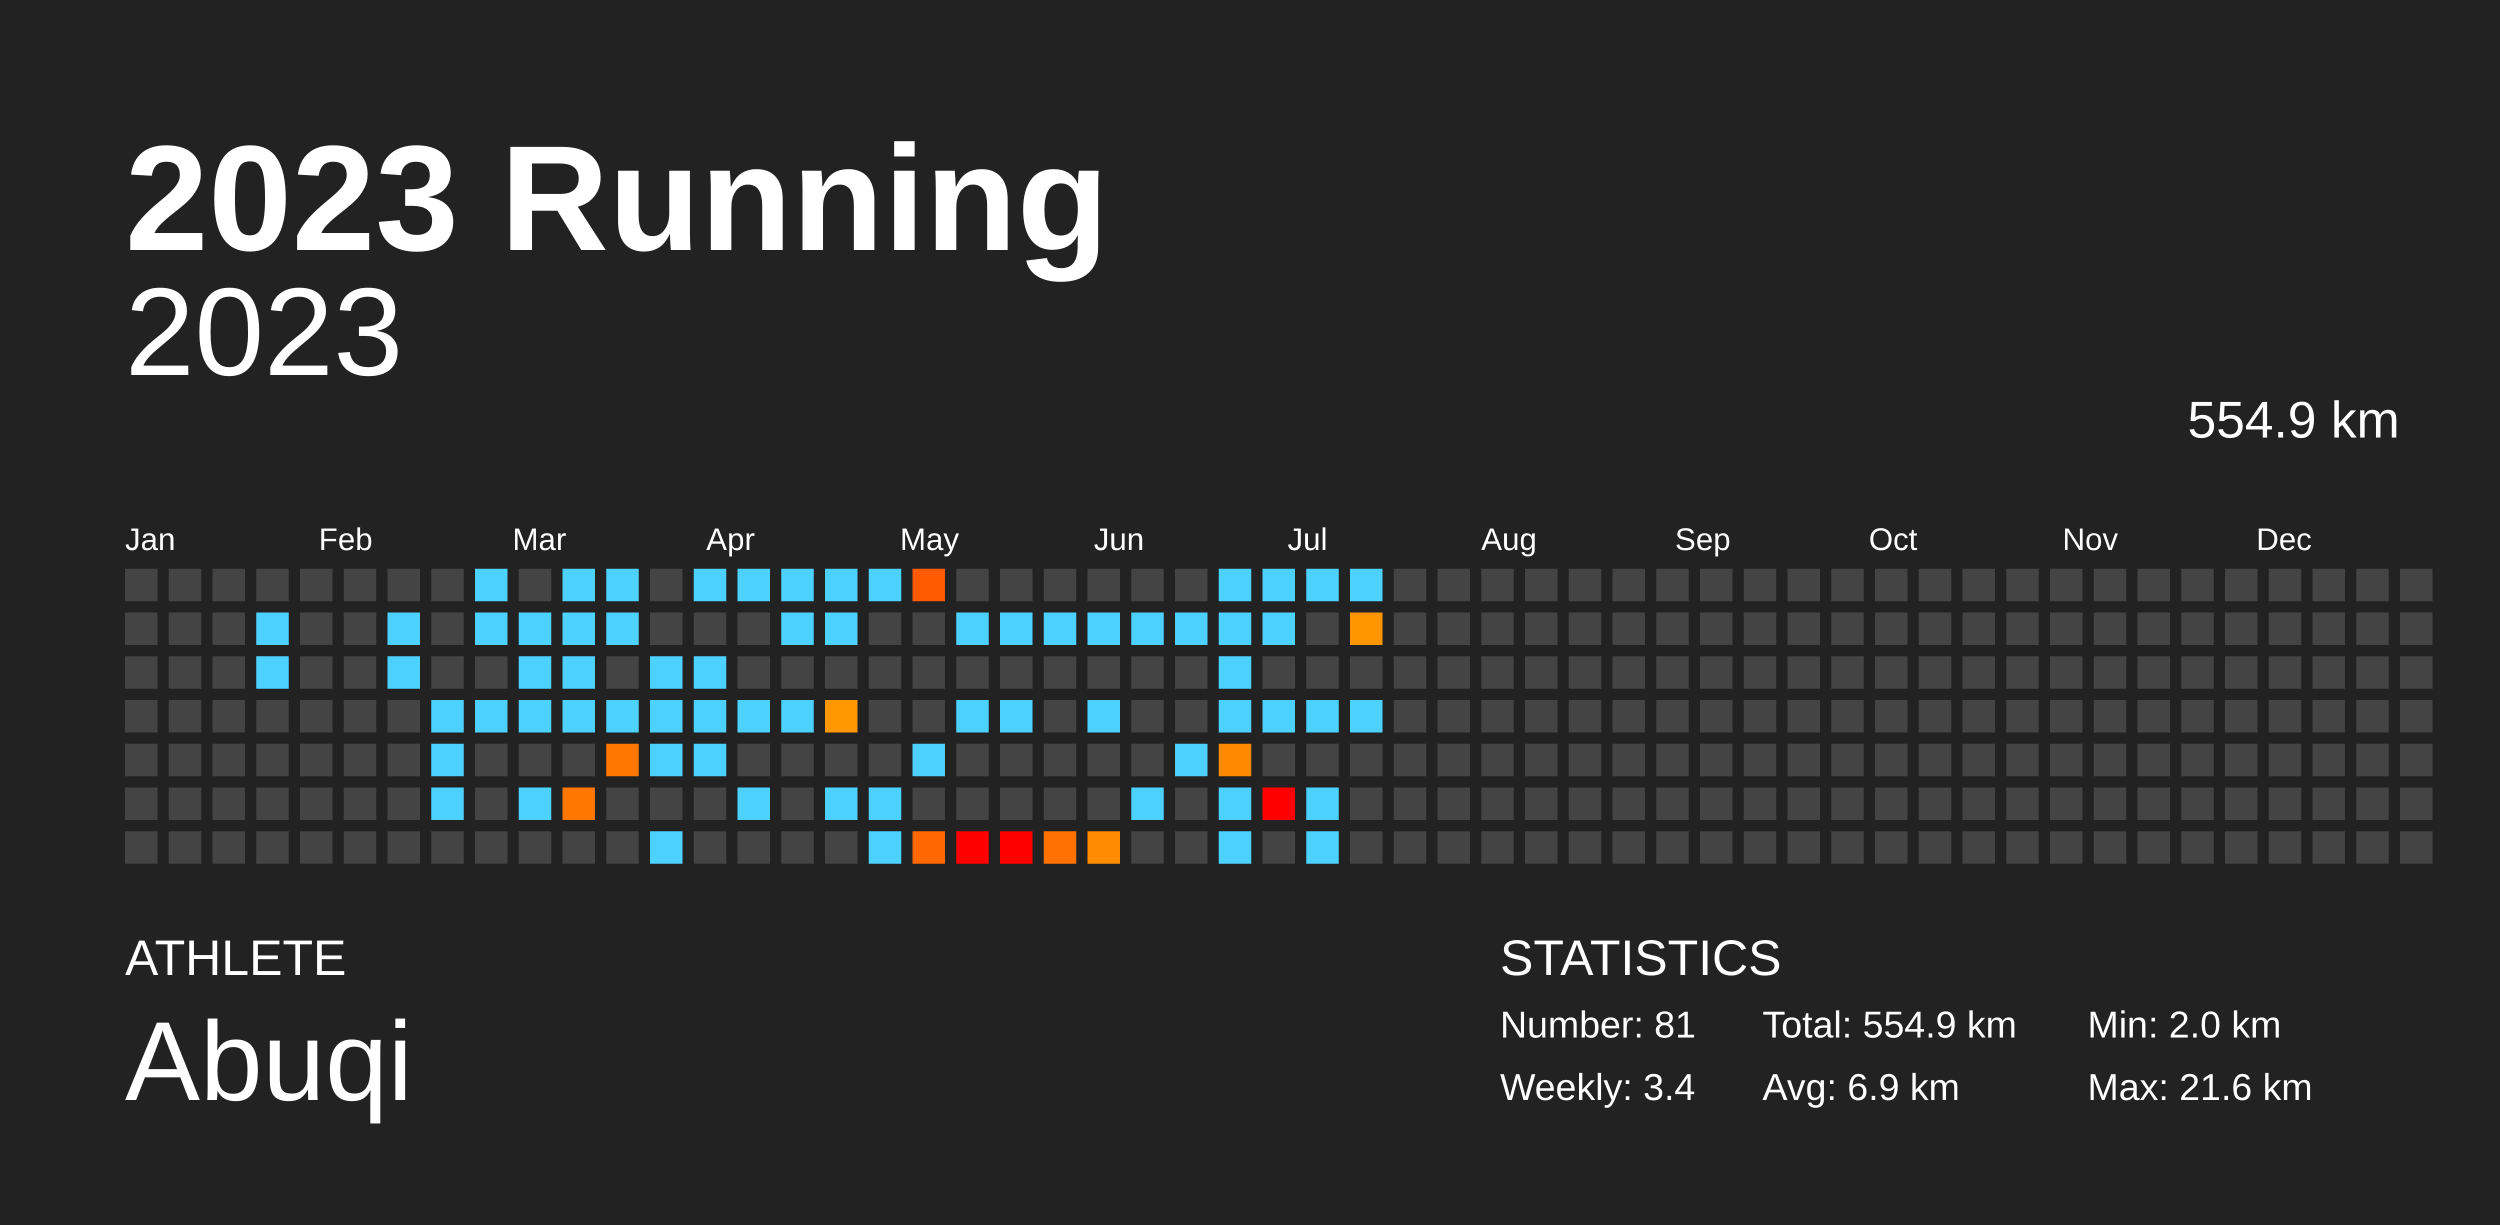
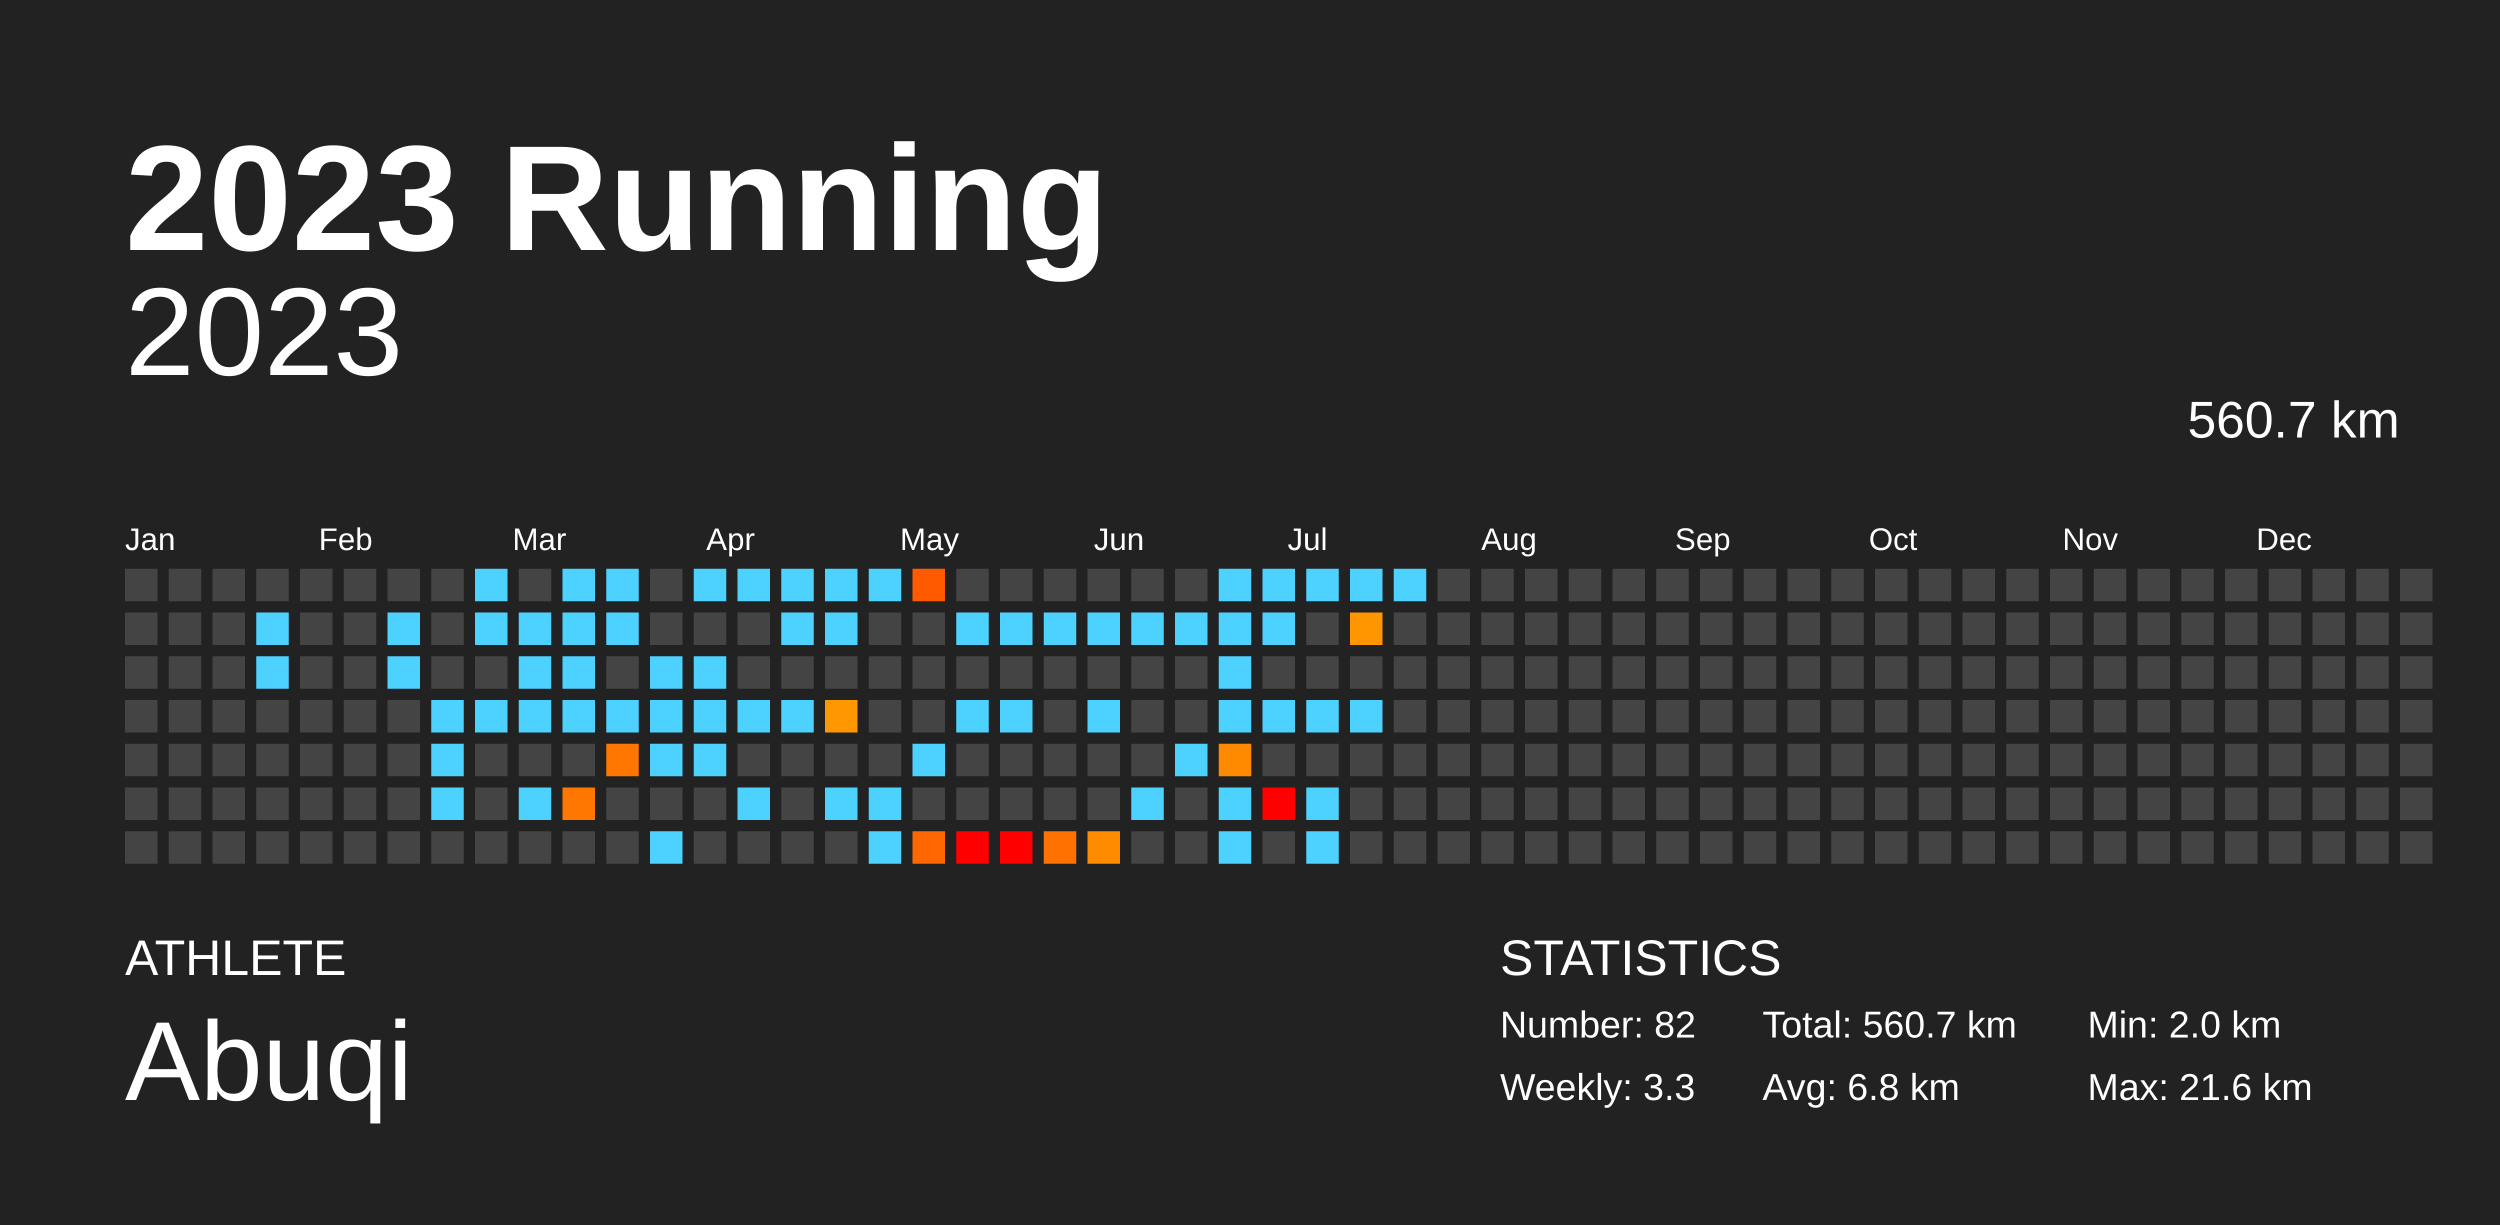
<svg xmlns="http://www.w3.org/2000/svg" baseProfile="full" height="98mm" version="1.1" viewBox="0,0,200,98" width="200mm">
  <defs />
  <rect fill="#222222" height="98" width="200" x="0" y="0" />
  <text fill="#FFFFFF" style="font-size:12px; font-family:Arial; font-weight:bold;" x="10" y="20">2023 Running</text>
  <text fill="#FFFFFF" style="font-size:4px; font-family:Arial" x="10" y="78">ATHLETE</text>
  <text fill="#FFFFFF" style="font-size:9px; font-family:Arial" x="10" y="88">Abuqi</text>
  <text fill="#FFFFFF" style="font-size:4px; font-family:Arial" x="120" y="78">STATISTICS</text>
-   <text fill="#FFFFFF" style="font-size:3px; font-family:Arial" x="120" y="83">Number: 81</text>
-   <text fill="#FFFFFF" style="font-size:3px; font-family:Arial" x="120" y="88">Weekly: 3.4</text>
-   <text fill="#FFFFFF" style="font-size:3px; font-family:Arial" x="141" y="83">Total: 554.9 km</text>
-   <text fill="#FFFFFF" style="font-size:3px; font-family:Arial" x="141" y="88">Avg: 6.9 km</text>
+   <text fill="#FFFFFF" style="font-size:3px; font-family:Arial" x="120" y="83">Number: 82</text>
+   <text fill="#FFFFFF" style="font-size:3px; font-family:Arial" x="120" y="88">Weekly: 3.3</text>
+   <text fill="#FFFFFF" style="font-size:3px; font-family:Arial" x="141" y="83">Total: 560.7 km</text>
+   <text fill="#FFFFFF" style="font-size:3px; font-family:Arial" x="141" y="88">Avg: 6.8 km</text>
  <text fill="#FFFFFF" style="font-size:3px; font-family:Arial" x="167" y="83">Min: 2.0 km</text>
  <text fill="#FFFFFF" style="font-size:3px; font-family:Arial" x="167" y="88">Max: 21.6 km</text>
  <text alignment-baseline="hanging" fill="#FFFFFF" style="font-size:10.0px; font-family:Arial;" x="10" y="30">2023</text>
-   <text alignment-baseline="hanging" fill="#FFFFFF" style="font-size:4.125px; font-family:Arial;" x="175" y="35">554.9 km</text>
+   <text alignment-baseline="hanging" fill="#FFFFFF" style="font-size:4.125px; font-family:Arial;" x="175" y="35">560.7 km</text>
  <text fill="#FFFFFF" style="font-size:2.5px; font-family:Arial" x="10.0" y="44">Jan</text>
  <text fill="#FFFFFF" style="font-size:2.5px; font-family:Arial" x="25.5" y="44">Feb</text>
  <text fill="#FFFFFF" style="font-size:2.5px; font-family:Arial" x="41.0" y="44">Mar</text>
  <text fill="#FFFFFF" style="font-size:2.5px; font-family:Arial" x="56.5" y="44">Apr</text>
  <text fill="#FFFFFF" style="font-size:2.5px; font-family:Arial" x="72.0" y="44">May</text>
  <text fill="#FFFFFF" style="font-size:2.5px; font-family:Arial" x="87.5" y="44">Jun</text>
  <text fill="#FFFFFF" style="font-size:2.5px; font-family:Arial" x="103.0" y="44">Jul</text>
  <text fill="#FFFFFF" style="font-size:2.5px; font-family:Arial" x="118.5" y="44">Aug</text>
  <text fill="#FFFFFF" style="font-size:2.5px; font-family:Arial" x="134.0" y="44">Sep</text>
  <text fill="#FFFFFF" style="font-size:2.5px; font-family:Arial" x="149.5" y="44">Oct</text>
  <text fill="#FFFFFF" style="font-size:2.5px; font-family:Arial" x="165.0" y="44">Nov</text>
  <text fill="#FFFFFF" style="font-size:2.5px; font-family:Arial" x="180.5" y="44">Dec</text>
  <rect fill="#444444" height="2.6" width="2.6" x="10.0" y="45.5" />
  <rect fill="#444444" height="2.6" width="2.6" x="10.0" y="49.0" />
  <rect fill="#444444" height="2.6" width="2.6" x="10.0" y="52.5" />
  <rect fill="#444444" height="2.6" width="2.6" x="10.0" y="56.0" />
  <rect fill="#444444" height="2.6" width="2.6" x="10.0" y="59.5" />
  <rect fill="#444444" height="2.6" width="2.6" x="10.0" y="63.0" />
  <rect fill="#444444" height="2.6" width="2.6" x="10.0" y="66.5" />
  <rect fill="#444444" height="2.6" width="2.6" x="13.5" y="45.5" />
  <rect fill="#444444" height="2.6" width="2.6" x="13.5" y="49.0" />
  <rect fill="#444444" height="2.6" width="2.6" x="13.5" y="52.5" />
  <rect fill="#444444" height="2.6" width="2.6" x="13.5" y="56.0" />
  <rect fill="#444444" height="2.6" width="2.6" x="13.5" y="59.5" />
  <rect fill="#444444" height="2.6" width="2.6" x="13.5" y="63.0" />
  <rect fill="#444444" height="2.6" width="2.6" x="13.5" y="66.5" />
  <rect fill="#444444" height="2.6" width="2.6" x="17.0" y="45.5" />
  <rect fill="#444444" height="2.6" width="2.6" x="17.0" y="49.0" />
  <rect fill="#444444" height="2.6" width="2.6" x="17.0" y="52.5" />
  <rect fill="#444444" height="2.6" width="2.6" x="17.0" y="56.0" />
  <rect fill="#444444" height="2.6" width="2.6" x="17.0" y="59.5" />
  <rect fill="#444444" height="2.6" width="2.6" x="17.0" y="63.0" />
  <rect fill="#444444" height="2.6" width="2.6" x="17.0" y="66.5" />
  <rect fill="#444444" height="2.6" width="2.6" x="20.5" y="45.5" />
  <rect fill="#4dd2ff" height="2.6" width="2.6" x="20.5" y="49.0" />
  <rect fill="#4dd2ff" height="2.6" width="2.6" x="20.5" y="52.5" />
  <rect fill="#444444" height="2.6" width="2.6" x="20.5" y="56.0" />
  <rect fill="#444444" height="2.6" width="2.6" x="20.5" y="59.5" />
  <rect fill="#444444" height="2.6" width="2.6" x="20.5" y="63.0" />
  <rect fill="#444444" height="2.6" width="2.6" x="20.5" y="66.5" />
  <rect fill="#444444" height="2.6" width="2.6" x="24.0" y="45.5" />
  <rect fill="#444444" height="2.6" width="2.6" x="24.0" y="49.0" />
  <rect fill="#444444" height="2.6" width="2.6" x="24.0" y="52.5" />
  <rect fill="#444444" height="2.6" width="2.6" x="24.0" y="56.0" />
  <rect fill="#444444" height="2.6" width="2.6" x="24.0" y="59.5" />
  <rect fill="#444444" height="2.6" width="2.6" x="24.0" y="63.0" />
  <rect fill="#444444" height="2.6" width="2.6" x="24.0" y="66.5" />
  <rect fill="#444444" height="2.6" width="2.6" x="27.5" y="45.5" />
  <rect fill="#444444" height="2.6" width="2.6" x="27.5" y="49.0" />
  <rect fill="#444444" height="2.6" width="2.6" x="27.5" y="52.5" />
  <rect fill="#444444" height="2.6" width="2.6" x="27.5" y="56.0" />
  <rect fill="#444444" height="2.6" width="2.6" x="27.5" y="59.5" />
  <rect fill="#444444" height="2.6" width="2.6" x="27.5" y="63.0" />
  <rect fill="#444444" height="2.6" width="2.6" x="27.5" y="66.5" />
  <rect fill="#444444" height="2.6" width="2.6" x="31.0" y="45.5" />
  <rect fill="#4dd2ff" height="2.6" width="2.6" x="31.0" y="49.0" />
  <rect fill="#4dd2ff" height="2.6" width="2.6" x="31.0" y="52.5" />
  <rect fill="#444444" height="2.6" width="2.6" x="31.0" y="56.0" />
  <rect fill="#444444" height="2.6" width="2.6" x="31.0" y="59.5" />
  <rect fill="#444444" height="2.6" width="2.6" x="31.0" y="63.0" />
  <rect fill="#444444" height="2.6" width="2.6" x="31.0" y="66.5" />
  <rect fill="#444444" height="2.6" width="2.6" x="34.5" y="45.5" />
  <rect fill="#444444" height="2.6" width="2.6" x="34.5" y="49.0" />
  <rect fill="#444444" height="2.6" width="2.6" x="34.5" y="52.5" />
  <rect fill="#4dd2ff" height="2.6" width="2.6" x="34.5" y="56.0" />
  <rect fill="#4dd2ff" height="2.6" width="2.6" x="34.5" y="59.5" />
  <rect fill="#4dd2ff" height="2.6" width="2.6" x="34.5" y="63.0" />
  <rect fill="#444444" height="2.6" width="2.6" x="34.5" y="66.5" />
  <rect fill="#4dd2ff" height="2.6" width="2.6" x="38.0" y="45.5" />
  <rect fill="#4dd2ff" height="2.6" width="2.6" x="38.0" y="49.0" />
  <rect fill="#444444" height="2.6" width="2.6" x="38.0" y="52.5" />
  <rect fill="#4dd2ff" height="2.6" width="2.6" x="38.0" y="56.0" />
  <rect fill="#444444" height="2.6" width="2.6" x="38.0" y="59.5" />
  <rect fill="#444444" height="2.6" width="2.6" x="38.0" y="63.0" />
  <rect fill="#444444" height="2.6" width="2.6" x="38.0" y="66.5" />
  <rect fill="#444444" height="2.6" width="2.6" x="41.5" y="45.5" />
  <rect fill="#4dd2ff" height="2.6" width="2.6" x="41.5" y="49.0" />
  <rect fill="#4dd2ff" height="2.6" width="2.6" x="41.5" y="52.5" />
  <rect fill="#4dd2ff" height="2.6" width="2.6" x="41.5" y="56.0" />
  <rect fill="#444444" height="2.6" width="2.6" x="41.5" y="59.5" />
  <rect fill="#4dd2ff" height="2.6" width="2.6" x="41.5" y="63.0" />
  <rect fill="#444444" height="2.6" width="2.6" x="41.5" y="66.5" />
  <rect fill="#4dd2ff" height="2.6" width="2.6" x="45.0" y="45.5" />
  <rect fill="#4dd2ff" height="2.6" width="2.6" x="45.0" y="49.0" />
  <rect fill="#4dd2ff" height="2.6" width="2.6" x="45.0" y="52.5" />
  <rect fill="#4dd2ff" height="2.6" width="2.6" x="45.0" y="56.0" />
  <rect fill="#444444" height="2.6" width="2.6" x="45.0" y="59.5" />
  <rect fill="#ff7700" height="2.6" width="2.6" x="45.0" y="63.0" />
  <rect fill="#444444" height="2.6" width="2.6" x="45.0" y="66.5" />
  <rect fill="#4dd2ff" height="2.6" width="2.6" x="48.5" y="45.5" />
  <rect fill="#4dd2ff" height="2.6" width="2.6" x="48.5" y="49.0" />
  <rect fill="#444444" height="2.6" width="2.6" x="48.5" y="52.5" />
  <rect fill="#4dd2ff" height="2.6" width="2.6" x="48.5" y="56.0" />
  <rect fill="#ff7700" height="2.6" width="2.6" x="48.5" y="59.5" />
  <rect fill="#444444" height="2.6" width="2.6" x="48.5" y="63.0" />
  <rect fill="#444444" height="2.6" width="2.6" x="48.5" y="66.5" />
  <rect fill="#444444" height="2.6" width="2.6" x="52.0" y="45.5" />
  <rect fill="#444444" height="2.6" width="2.6" x="52.0" y="49.0" />
  <rect fill="#4dd2ff" height="2.6" width="2.6" x="52.0" y="52.5" />
  <rect fill="#4dd2ff" height="2.6" width="2.6" x="52.0" y="56.0" />
  <rect fill="#4dd2ff" height="2.6" width="2.6" x="52.0" y="59.5" />
  <rect fill="#444444" height="2.6" width="2.6" x="52.0" y="63.0" />
  <rect fill="#4dd2ff" height="2.6" width="2.6" x="52.0" y="66.5" />
  <rect fill="#4dd2ff" height="2.6" width="2.6" x="55.5" y="45.5" />
  <rect fill="#444444" height="2.6" width="2.6" x="55.5" y="49.0" />
  <rect fill="#4dd2ff" height="2.6" width="2.6" x="55.5" y="52.5" />
  <rect fill="#4dd2ff" height="2.6" width="2.6" x="55.5" y="56.0" />
  <rect fill="#4dd2ff" height="2.6" width="2.6" x="55.5" y="59.5" />
  <rect fill="#444444" height="2.6" width="2.6" x="55.5" y="63.0" />
  <rect fill="#444444" height="2.6" width="2.6" x="55.5" y="66.5" />
  <rect fill="#4dd2ff" height="2.6" width="2.6" x="59.0" y="45.5" />
  <rect fill="#444444" height="2.6" width="2.6" x="59.0" y="49.0" />
  <rect fill="#444444" height="2.6" width="2.6" x="59.0" y="52.5" />
  <rect fill="#4dd2ff" height="2.6" width="2.6" x="59.0" y="56.0" />
  <rect fill="#444444" height="2.6" width="2.6" x="59.0" y="59.5" />
  <rect fill="#4dd2ff" height="2.6" width="2.6" x="59.0" y="63.0" />
  <rect fill="#444444" height="2.6" width="2.6" x="59.0" y="66.5" />
  <rect fill="#4dd2ff" height="2.6" width="2.6" x="62.5" y="45.5" />
  <rect fill="#4dd2ff" height="2.6" width="2.6" x="62.5" y="49.0" />
  <rect fill="#444444" height="2.6" width="2.6" x="62.5" y="52.5" />
  <rect fill="#4dd2ff" height="2.6" width="2.6" x="62.5" y="56.0" />
  <rect fill="#444444" height="2.6" width="2.6" x="62.5" y="59.5" />
  <rect fill="#444444" height="2.6" width="2.6" x="62.5" y="63.0" />
  <rect fill="#444444" height="2.6" width="2.6" x="62.5" y="66.5" />
  <rect fill="#4dd2ff" height="2.6" width="2.6" x="66.0" y="45.5" />
  <rect fill="#4dd2ff" height="2.6" width="2.6" x="66.0" y="49.0" />
  <rect fill="#444444" height="2.6" width="2.6" x="66.0" y="52.5" />
  <rect fill="#ff9700" height="2.6" width="2.6" x="66.0" y="56.0" />
  <rect fill="#444444" height="2.6" width="2.6" x="66.0" y="59.5" />
  <rect fill="#4dd2ff" height="2.6" width="2.6" x="66.0" y="63.0" />
  <rect fill="#444444" height="2.6" width="2.6" x="66.0" y="66.5" />
  <rect fill="#4dd2ff" height="2.6" width="2.6" x="69.5" y="45.5" />
  <rect fill="#444444" height="2.6" width="2.6" x="69.5" y="49.0" />
  <rect fill="#444444" height="2.6" width="2.6" x="69.5" y="52.5" />
  <rect fill="#444444" height="2.6" width="2.6" x="69.5" y="56.0" />
  <rect fill="#444444" height="2.6" width="2.6" x="69.5" y="59.5" />
  <rect fill="#4dd2ff" height="2.6" width="2.6" x="69.5" y="63.0" />
  <rect fill="#4dd2ff" height="2.6" width="2.6" x="69.5" y="66.5" />
  <rect fill="#ff5a00" height="2.6" width="2.6" x="73.0" y="45.5" />
  <rect fill="#444444" height="2.6" width="2.6" x="73.0" y="49.0" />
  <rect fill="#444444" height="2.6" width="2.6" x="73.0" y="52.5" />
  <rect fill="#444444" height="2.6" width="2.6" x="73.0" y="56.0" />
  <rect fill="#4dd2ff" height="2.6" width="2.6" x="73.0" y="59.5" />
  <rect fill="#444444" height="2.6" width="2.6" x="73.0" y="63.0" />
  <rect fill="#ff6700" height="2.6" width="2.6" x="73.0" y="66.5" />
  <rect fill="#444444" height="2.6" width="2.6" x="76.5" y="45.5" />
  <rect fill="#4dd2ff" height="2.6" width="2.6" x="76.5" y="49.0" />
  <rect fill="#444444" height="2.6" width="2.6" x="76.5" y="52.5" />
  <rect fill="#4dd2ff" height="2.6" width="2.6" x="76.5" y="56.0" />
  <rect fill="#444444" height="2.6" width="2.6" x="76.5" y="59.5" />
  <rect fill="#444444" height="2.6" width="2.6" x="76.5" y="63.0" />
  <rect fill="red" height="2.6" width="2.6" x="76.5" y="66.5" />
  <rect fill="#444444" height="2.6" width="2.6" x="80.0" y="45.5" />
  <rect fill="#4dd2ff" height="2.6" width="2.6" x="80.0" y="49.0" />
  <rect fill="#444444" height="2.6" width="2.6" x="80.0" y="52.5" />
  <rect fill="#4dd2ff" height="2.6" width="2.6" x="80.0" y="56.0" />
  <rect fill="#444444" height="2.6" width="2.6" x="80.0" y="59.5" />
  <rect fill="#444444" height="2.6" width="2.6" x="80.0" y="63.0" />
  <rect fill="red" height="2.6" width="2.6" x="80.0" y="66.5" />
  <rect fill="#444444" height="2.6" width="2.6" x="83.5" y="45.5" />
  <rect fill="#4dd2ff" height="2.6" width="2.6" x="83.5" y="49.0" />
  <rect fill="#444444" height="2.6" width="2.6" x="83.5" y="52.5" />
  <rect fill="#444444" height="2.6" width="2.6" x="83.5" y="56.0" />
  <rect fill="#444444" height="2.6" width="2.6" x="83.5" y="59.5" />
  <rect fill="#444444" height="2.6" width="2.6" x="83.5" y="63.0" />
  <rect fill="#ff7100" height="2.6" width="2.6" x="83.5" y="66.5" />
  <rect fill="#444444" height="2.6" width="2.6" x="87.0" y="45.5" />
  <rect fill="#4dd2ff" height="2.6" width="2.6" x="87.0" y="49.0" />
  <rect fill="#444444" height="2.6" width="2.6" x="87.0" y="52.5" />
  <rect fill="#4dd2ff" height="2.6" width="2.6" x="87.0" y="56.0" />
  <rect fill="#444444" height="2.6" width="2.6" x="87.0" y="59.5" />
  <rect fill="#444444" height="2.6" width="2.6" x="87.0" y="63.0" />
  <rect fill="#ff8c00" height="2.6" width="2.6" x="87.0" y="66.5" />
  <rect fill="#444444" height="2.6" width="2.6" x="90.5" y="45.5" />
  <rect fill="#4dd2ff" height="2.6" width="2.6" x="90.5" y="49.0" />
  <rect fill="#444444" height="2.6" width="2.6" x="90.5" y="52.5" />
  <rect fill="#444444" height="2.6" width="2.6" x="90.5" y="56.0" />
  <rect fill="#444444" height="2.6" width="2.6" x="90.5" y="59.5" />
  <rect fill="#4dd2ff" height="2.6" width="2.6" x="90.5" y="63.0" />
  <rect fill="#444444" height="2.6" width="2.6" x="90.5" y="66.5" />
  <rect fill="#444444" height="2.6" width="2.6" x="94.0" y="45.5" />
  <rect fill="#4dd2ff" height="2.6" width="2.6" x="94.0" y="49.0" />
  <rect fill="#444444" height="2.6" width="2.6" x="94.0" y="52.5" />
  <rect fill="#444444" height="2.6" width="2.6" x="94.0" y="56.0" />
  <rect fill="#4dd2ff" height="2.6" width="2.6" x="94.0" y="59.5" />
  <rect fill="#444444" height="2.6" width="2.6" x="94.0" y="63.0" />
  <rect fill="#444444" height="2.6" width="2.6" x="94.0" y="66.5" />
  <rect fill="#4dd2ff" height="2.6" width="2.6" x="97.5" y="45.5" />
  <rect fill="#4dd2ff" height="2.6" width="2.6" x="97.5" y="49.0" />
  <rect fill="#4dd2ff" height="2.6" width="2.6" x="97.5" y="52.5" />
  <rect fill="#4dd2ff" height="2.6" width="2.6" x="97.5" y="56.0" />
  <rect fill="#ff8a00" height="2.6" width="2.6" x="97.5" y="59.5" />
  <rect fill="#4dd2ff" height="2.6" width="2.6" x="97.5" y="63.0" />
  <rect fill="#4dd2ff" height="2.6" width="2.6" x="97.5" y="66.5" />
  <rect fill="#4dd2ff" height="2.6" width="2.6" x="101.0" y="45.5" />
  <rect fill="#4dd2ff" height="2.6" width="2.6" x="101.0" y="49.0" />
  <rect fill="#444444" height="2.6" width="2.6" x="101.0" y="52.5" />
  <rect fill="#4dd2ff" height="2.6" width="2.6" x="101.0" y="56.0" />
  <rect fill="#444444" height="2.6" width="2.6" x="101.0" y="59.5" />
  <rect fill="red" height="2.6" width="2.6" x="101.0" y="63.0" />
  <rect fill="#444444" height="2.6" width="2.6" x="101.0" y="66.5" />
  <rect fill="#4dd2ff" height="2.6" width="2.6" x="104.5" y="45.5" />
  <rect fill="#444444" height="2.6" width="2.6" x="104.5" y="49.0" />
  <rect fill="#444444" height="2.6" width="2.6" x="104.5" y="52.5" />
  <rect fill="#4dd2ff" height="2.6" width="2.6" x="104.5" y="56.0" />
  <rect fill="#444444" height="2.6" width="2.6" x="104.5" y="59.5" />
  <rect fill="#4dd2ff" height="2.6" width="2.6" x="104.5" y="63.0" />
  <rect fill="#4dd2ff" height="2.6" width="2.6" x="104.5" y="66.5" />
  <rect fill="#4dd2ff" height="2.6" width="2.6" x="108.0" y="45.5" />
  <rect fill="#ff9600" height="2.6" width="2.6" x="108.0" y="49.0" />
  <rect fill="#444444" height="2.6" width="2.6" x="108.0" y="52.5" />
  <rect fill="#4dd2ff" height="2.6" width="2.6" x="108.0" y="56.0" />
  <rect fill="#444444" height="2.6" width="2.6" x="108.0" y="59.5" />
  <rect fill="#444444" height="2.6" width="2.6" x="108.0" y="63.0" />
  <rect fill="#444444" height="2.6" width="2.6" x="108.0" y="66.5" />
-   <rect fill="#444444" height="2.6" width="2.6" x="111.5" y="45.5" />
+   <rect fill="#4dd2ff" height="2.6" width="2.6" x="111.5" y="45.5" />
  <rect fill="#444444" height="2.6" width="2.6" x="111.5" y="49.0" />
  <rect fill="#444444" height="2.6" width="2.6" x="111.5" y="52.5" />
  <rect fill="#444444" height="2.6" width="2.6" x="111.5" y="56.0" />
  <rect fill="#444444" height="2.6" width="2.6" x="111.5" y="59.5" />
  <rect fill="#444444" height="2.6" width="2.6" x="111.5" y="63.0" />
  <rect fill="#444444" height="2.6" width="2.6" x="111.5" y="66.5" />
  <rect fill="#444444" height="2.6" width="2.6" x="115.0" y="45.5" />
  <rect fill="#444444" height="2.6" width="2.6" x="115.0" y="49.0" />
  <rect fill="#444444" height="2.6" width="2.6" x="115.0" y="52.5" />
  <rect fill="#444444" height="2.6" width="2.6" x="115.0" y="56.0" />
  <rect fill="#444444" height="2.6" width="2.6" x="115.0" y="59.5" />
  <rect fill="#444444" height="2.6" width="2.6" x="115.0" y="63.0" />
  <rect fill="#444444" height="2.6" width="2.6" x="115.0" y="66.5" />
  <rect fill="#444444" height="2.6" width="2.6" x="118.5" y="45.5" />
  <rect fill="#444444" height="2.6" width="2.6" x="118.5" y="49.0" />
  <rect fill="#444444" height="2.6" width="2.6" x="118.5" y="52.5" />
  <rect fill="#444444" height="2.6" width="2.6" x="118.5" y="56.0" />
  <rect fill="#444444" height="2.6" width="2.6" x="118.5" y="59.5" />
  <rect fill="#444444" height="2.6" width="2.6" x="118.5" y="63.0" />
  <rect fill="#444444" height="2.6" width="2.6" x="118.5" y="66.5" />
  <rect fill="#444444" height="2.6" width="2.6" x="122.0" y="45.5" />
  <rect fill="#444444" height="2.6" width="2.6" x="122.0" y="49.0" />
  <rect fill="#444444" height="2.6" width="2.6" x="122.0" y="52.5" />
  <rect fill="#444444" height="2.6" width="2.6" x="122.0" y="56.0" />
  <rect fill="#444444" height="2.6" width="2.6" x="122.0" y="59.5" />
  <rect fill="#444444" height="2.6" width="2.6" x="122.0" y="63.0" />
  <rect fill="#444444" height="2.6" width="2.6" x="122.0" y="66.5" />
  <rect fill="#444444" height="2.6" width="2.6" x="125.5" y="45.5" />
  <rect fill="#444444" height="2.6" width="2.6" x="125.5" y="49.0" />
  <rect fill="#444444" height="2.6" width="2.6" x="125.5" y="52.5" />
  <rect fill="#444444" height="2.6" width="2.6" x="125.5" y="56.0" />
  <rect fill="#444444" height="2.6" width="2.6" x="125.5" y="59.5" />
  <rect fill="#444444" height="2.6" width="2.6" x="125.5" y="63.0" />
  <rect fill="#444444" height="2.6" width="2.6" x="125.5" y="66.5" />
  <rect fill="#444444" height="2.6" width="2.6" x="129.0" y="45.5" />
  <rect fill="#444444" height="2.6" width="2.6" x="129.0" y="49.0" />
  <rect fill="#444444" height="2.6" width="2.6" x="129.0" y="52.5" />
  <rect fill="#444444" height="2.6" width="2.6" x="129.0" y="56.0" />
  <rect fill="#444444" height="2.6" width="2.6" x="129.0" y="59.5" />
  <rect fill="#444444" height="2.6" width="2.6" x="129.0" y="63.0" />
  <rect fill="#444444" height="2.6" width="2.6" x="129.0" y="66.5" />
  <rect fill="#444444" height="2.6" width="2.6" x="132.5" y="45.5" />
  <rect fill="#444444" height="2.6" width="2.6" x="132.5" y="49.0" />
  <rect fill="#444444" height="2.6" width="2.6" x="132.5" y="52.5" />
  <rect fill="#444444" height="2.6" width="2.6" x="132.5" y="56.0" />
  <rect fill="#444444" height="2.6" width="2.6" x="132.5" y="59.5" />
  <rect fill="#444444" height="2.6" width="2.6" x="132.5" y="63.0" />
  <rect fill="#444444" height="2.6" width="2.6" x="132.5" y="66.5" />
  <rect fill="#444444" height="2.6" width="2.6" x="136.0" y="45.5" />
  <rect fill="#444444" height="2.6" width="2.6" x="136.0" y="49.0" />
  <rect fill="#444444" height="2.6" width="2.6" x="136.0" y="52.5" />
  <rect fill="#444444" height="2.6" width="2.6" x="136.0" y="56.0" />
  <rect fill="#444444" height="2.6" width="2.6" x="136.0" y="59.5" />
  <rect fill="#444444" height="2.6" width="2.6" x="136.0" y="63.0" />
  <rect fill="#444444" height="2.6" width="2.6" x="136.0" y="66.5" />
  <rect fill="#444444" height="2.6" width="2.6" x="139.5" y="45.5" />
  <rect fill="#444444" height="2.6" width="2.6" x="139.5" y="49.0" />
  <rect fill="#444444" height="2.6" width="2.6" x="139.5" y="52.5" />
  <rect fill="#444444" height="2.6" width="2.6" x="139.5" y="56.0" />
  <rect fill="#444444" height="2.6" width="2.6" x="139.5" y="59.5" />
  <rect fill="#444444" height="2.6" width="2.6" x="139.5" y="63.0" />
  <rect fill="#444444" height="2.6" width="2.6" x="139.5" y="66.5" />
  <rect fill="#444444" height="2.6" width="2.6" x="143.0" y="45.5" />
  <rect fill="#444444" height="2.6" width="2.6" x="143.0" y="49.0" />
  <rect fill="#444444" height="2.6" width="2.6" x="143.0" y="52.5" />
  <rect fill="#444444" height="2.6" width="2.6" x="143.0" y="56.0" />
  <rect fill="#444444" height="2.6" width="2.6" x="143.0" y="59.5" />
  <rect fill="#444444" height="2.6" width="2.6" x="143.0" y="63.0" />
  <rect fill="#444444" height="2.6" width="2.6" x="143.0" y="66.5" />
  <rect fill="#444444" height="2.6" width="2.6" x="146.5" y="45.5" />
  <rect fill="#444444" height="2.6" width="2.6" x="146.5" y="49.0" />
  <rect fill="#444444" height="2.6" width="2.6" x="146.5" y="52.5" />
  <rect fill="#444444" height="2.6" width="2.6" x="146.5" y="56.0" />
  <rect fill="#444444" height="2.6" width="2.6" x="146.5" y="59.5" />
  <rect fill="#444444" height="2.6" width="2.6" x="146.5" y="63.0" />
  <rect fill="#444444" height="2.6" width="2.6" x="146.5" y="66.5" />
  <rect fill="#444444" height="2.6" width="2.6" x="150.0" y="45.5" />
  <rect fill="#444444" height="2.6" width="2.6" x="150.0" y="49.0" />
  <rect fill="#444444" height="2.6" width="2.6" x="150.0" y="52.5" />
  <rect fill="#444444" height="2.6" width="2.6" x="150.0" y="56.0" />
  <rect fill="#444444" height="2.6" width="2.6" x="150.0" y="59.5" />
  <rect fill="#444444" height="2.6" width="2.6" x="150.0" y="63.0" />
  <rect fill="#444444" height="2.6" width="2.6" x="150.0" y="66.5" />
  <rect fill="#444444" height="2.6" width="2.6" x="153.5" y="45.5" />
  <rect fill="#444444" height="2.6" width="2.6" x="153.5" y="49.0" />
  <rect fill="#444444" height="2.6" width="2.6" x="153.5" y="52.5" />
  <rect fill="#444444" height="2.6" width="2.6" x="153.5" y="56.0" />
  <rect fill="#444444" height="2.6" width="2.6" x="153.5" y="59.5" />
  <rect fill="#444444" height="2.6" width="2.6" x="153.5" y="63.0" />
  <rect fill="#444444" height="2.6" width="2.6" x="153.5" y="66.5" />
  <rect fill="#444444" height="2.6" width="2.6" x="157.0" y="45.5" />
  <rect fill="#444444" height="2.6" width="2.6" x="157.0" y="49.0" />
  <rect fill="#444444" height="2.6" width="2.6" x="157.0" y="52.5" />
  <rect fill="#444444" height="2.6" width="2.6" x="157.0" y="56.0" />
  <rect fill="#444444" height="2.6" width="2.6" x="157.0" y="59.5" />
  <rect fill="#444444" height="2.6" width="2.6" x="157.0" y="63.0" />
  <rect fill="#444444" height="2.6" width="2.6" x="157.0" y="66.5" />
  <rect fill="#444444" height="2.6" width="2.6" x="160.5" y="45.5" />
  <rect fill="#444444" height="2.6" width="2.6" x="160.5" y="49.0" />
  <rect fill="#444444" height="2.6" width="2.6" x="160.5" y="52.5" />
  <rect fill="#444444" height="2.6" width="2.6" x="160.5" y="56.0" />
  <rect fill="#444444" height="2.6" width="2.6" x="160.5" y="59.5" />
  <rect fill="#444444" height="2.6" width="2.6" x="160.5" y="63.0" />
  <rect fill="#444444" height="2.6" width="2.6" x="160.5" y="66.5" />
  <rect fill="#444444" height="2.6" width="2.6" x="164.0" y="45.5" />
  <rect fill="#444444" height="2.6" width="2.6" x="164.0" y="49.0" />
  <rect fill="#444444" height="2.6" width="2.6" x="164.0" y="52.5" />
  <rect fill="#444444" height="2.6" width="2.6" x="164.0" y="56.0" />
  <rect fill="#444444" height="2.6" width="2.6" x="164.0" y="59.5" />
  <rect fill="#444444" height="2.6" width="2.6" x="164.0" y="63.0" />
  <rect fill="#444444" height="2.6" width="2.6" x="164.0" y="66.5" />
  <rect fill="#444444" height="2.6" width="2.6" x="167.5" y="45.5" />
  <rect fill="#444444" height="2.6" width="2.6" x="167.5" y="49.0" />
  <rect fill="#444444" height="2.6" width="2.6" x="167.5" y="52.5" />
  <rect fill="#444444" height="2.6" width="2.6" x="167.5" y="56.0" />
  <rect fill="#444444" height="2.6" width="2.6" x="167.5" y="59.5" />
  <rect fill="#444444" height="2.6" width="2.6" x="167.5" y="63.0" />
  <rect fill="#444444" height="2.6" width="2.6" x="167.5" y="66.5" />
  <rect fill="#444444" height="2.6" width="2.6" x="171.0" y="45.5" />
  <rect fill="#444444" height="2.6" width="2.6" x="171.0" y="49.0" />
  <rect fill="#444444" height="2.6" width="2.6" x="171.0" y="52.5" />
  <rect fill="#444444" height="2.6" width="2.6" x="171.0" y="56.0" />
  <rect fill="#444444" height="2.6" width="2.6" x="171.0" y="59.5" />
  <rect fill="#444444" height="2.6" width="2.6" x="171.0" y="63.0" />
  <rect fill="#444444" height="2.6" width="2.6" x="171.0" y="66.5" />
  <rect fill="#444444" height="2.6" width="2.6" x="174.5" y="45.5" />
  <rect fill="#444444" height="2.6" width="2.6" x="174.5" y="49.0" />
  <rect fill="#444444" height="2.6" width="2.6" x="174.5" y="52.5" />
  <rect fill="#444444" height="2.6" width="2.6" x="174.5" y="56.0" />
  <rect fill="#444444" height="2.6" width="2.6" x="174.5" y="59.5" />
  <rect fill="#444444" height="2.6" width="2.6" x="174.5" y="63.0" />
  <rect fill="#444444" height="2.6" width="2.6" x="174.5" y="66.5" />
  <rect fill="#444444" height="2.6" width="2.6" x="178.0" y="45.5" />
  <rect fill="#444444" height="2.6" width="2.6" x="178.0" y="49.0" />
  <rect fill="#444444" height="2.6" width="2.6" x="178.0" y="52.5" />
  <rect fill="#444444" height="2.6" width="2.6" x="178.0" y="56.0" />
  <rect fill="#444444" height="2.6" width="2.6" x="178.0" y="59.5" />
  <rect fill="#444444" height="2.6" width="2.6" x="178.0" y="63.0" />
  <rect fill="#444444" height="2.6" width="2.6" x="178.0" y="66.5" />
  <rect fill="#444444" height="2.6" width="2.6" x="181.5" y="45.5" />
  <rect fill="#444444" height="2.6" width="2.6" x="181.5" y="49.0" />
  <rect fill="#444444" height="2.6" width="2.6" x="181.5" y="52.5" />
  <rect fill="#444444" height="2.6" width="2.6" x="181.5" y="56.0" />
  <rect fill="#444444" height="2.6" width="2.6" x="181.5" y="59.5" />
  <rect fill="#444444" height="2.6" width="2.6" x="181.5" y="63.0" />
  <rect fill="#444444" height="2.6" width="2.6" x="181.5" y="66.5" />
  <rect fill="#444444" height="2.6" width="2.6" x="185.0" y="45.5" />
  <rect fill="#444444" height="2.6" width="2.6" x="185.0" y="49.0" />
  <rect fill="#444444" height="2.6" width="2.6" x="185.0" y="52.5" />
  <rect fill="#444444" height="2.6" width="2.6" x="185.0" y="56.0" />
  <rect fill="#444444" height="2.6" width="2.6" x="185.0" y="59.5" />
  <rect fill="#444444" height="2.6" width="2.6" x="185.0" y="63.0" />
  <rect fill="#444444" height="2.6" width="2.6" x="185.0" y="66.5" />
  <rect fill="#444444" height="2.6" width="2.6" x="188.5" y="45.5" />
  <rect fill="#444444" height="2.6" width="2.6" x="188.5" y="49.0" />
  <rect fill="#444444" height="2.6" width="2.6" x="188.5" y="52.5" />
  <rect fill="#444444" height="2.6" width="2.6" x="188.5" y="56.0" />
  <rect fill="#444444" height="2.6" width="2.6" x="188.5" y="59.5" />
  <rect fill="#444444" height="2.6" width="2.6" x="188.5" y="63.0" />
  <rect fill="#444444" height="2.6" width="2.6" x="188.5" y="66.5" />
  <rect fill="#444444" height="2.6" width="2.6" x="192.0" y="45.5" />
  <rect fill="#444444" height="2.6" width="2.6" x="192.0" y="49.0" />
  <rect fill="#444444" height="2.6" width="2.6" x="192.0" y="52.5" />
  <rect fill="#444444" height="2.6" width="2.6" x="192.0" y="56.0" />
  <rect fill="#444444" height="2.6" width="2.6" x="192.0" y="59.5" />
  <rect fill="#444444" height="2.6" width="2.6" x="192.0" y="63.0" />
  <rect fill="#444444" height="2.6" width="2.6" x="192.0" y="66.5" />
</svg>
